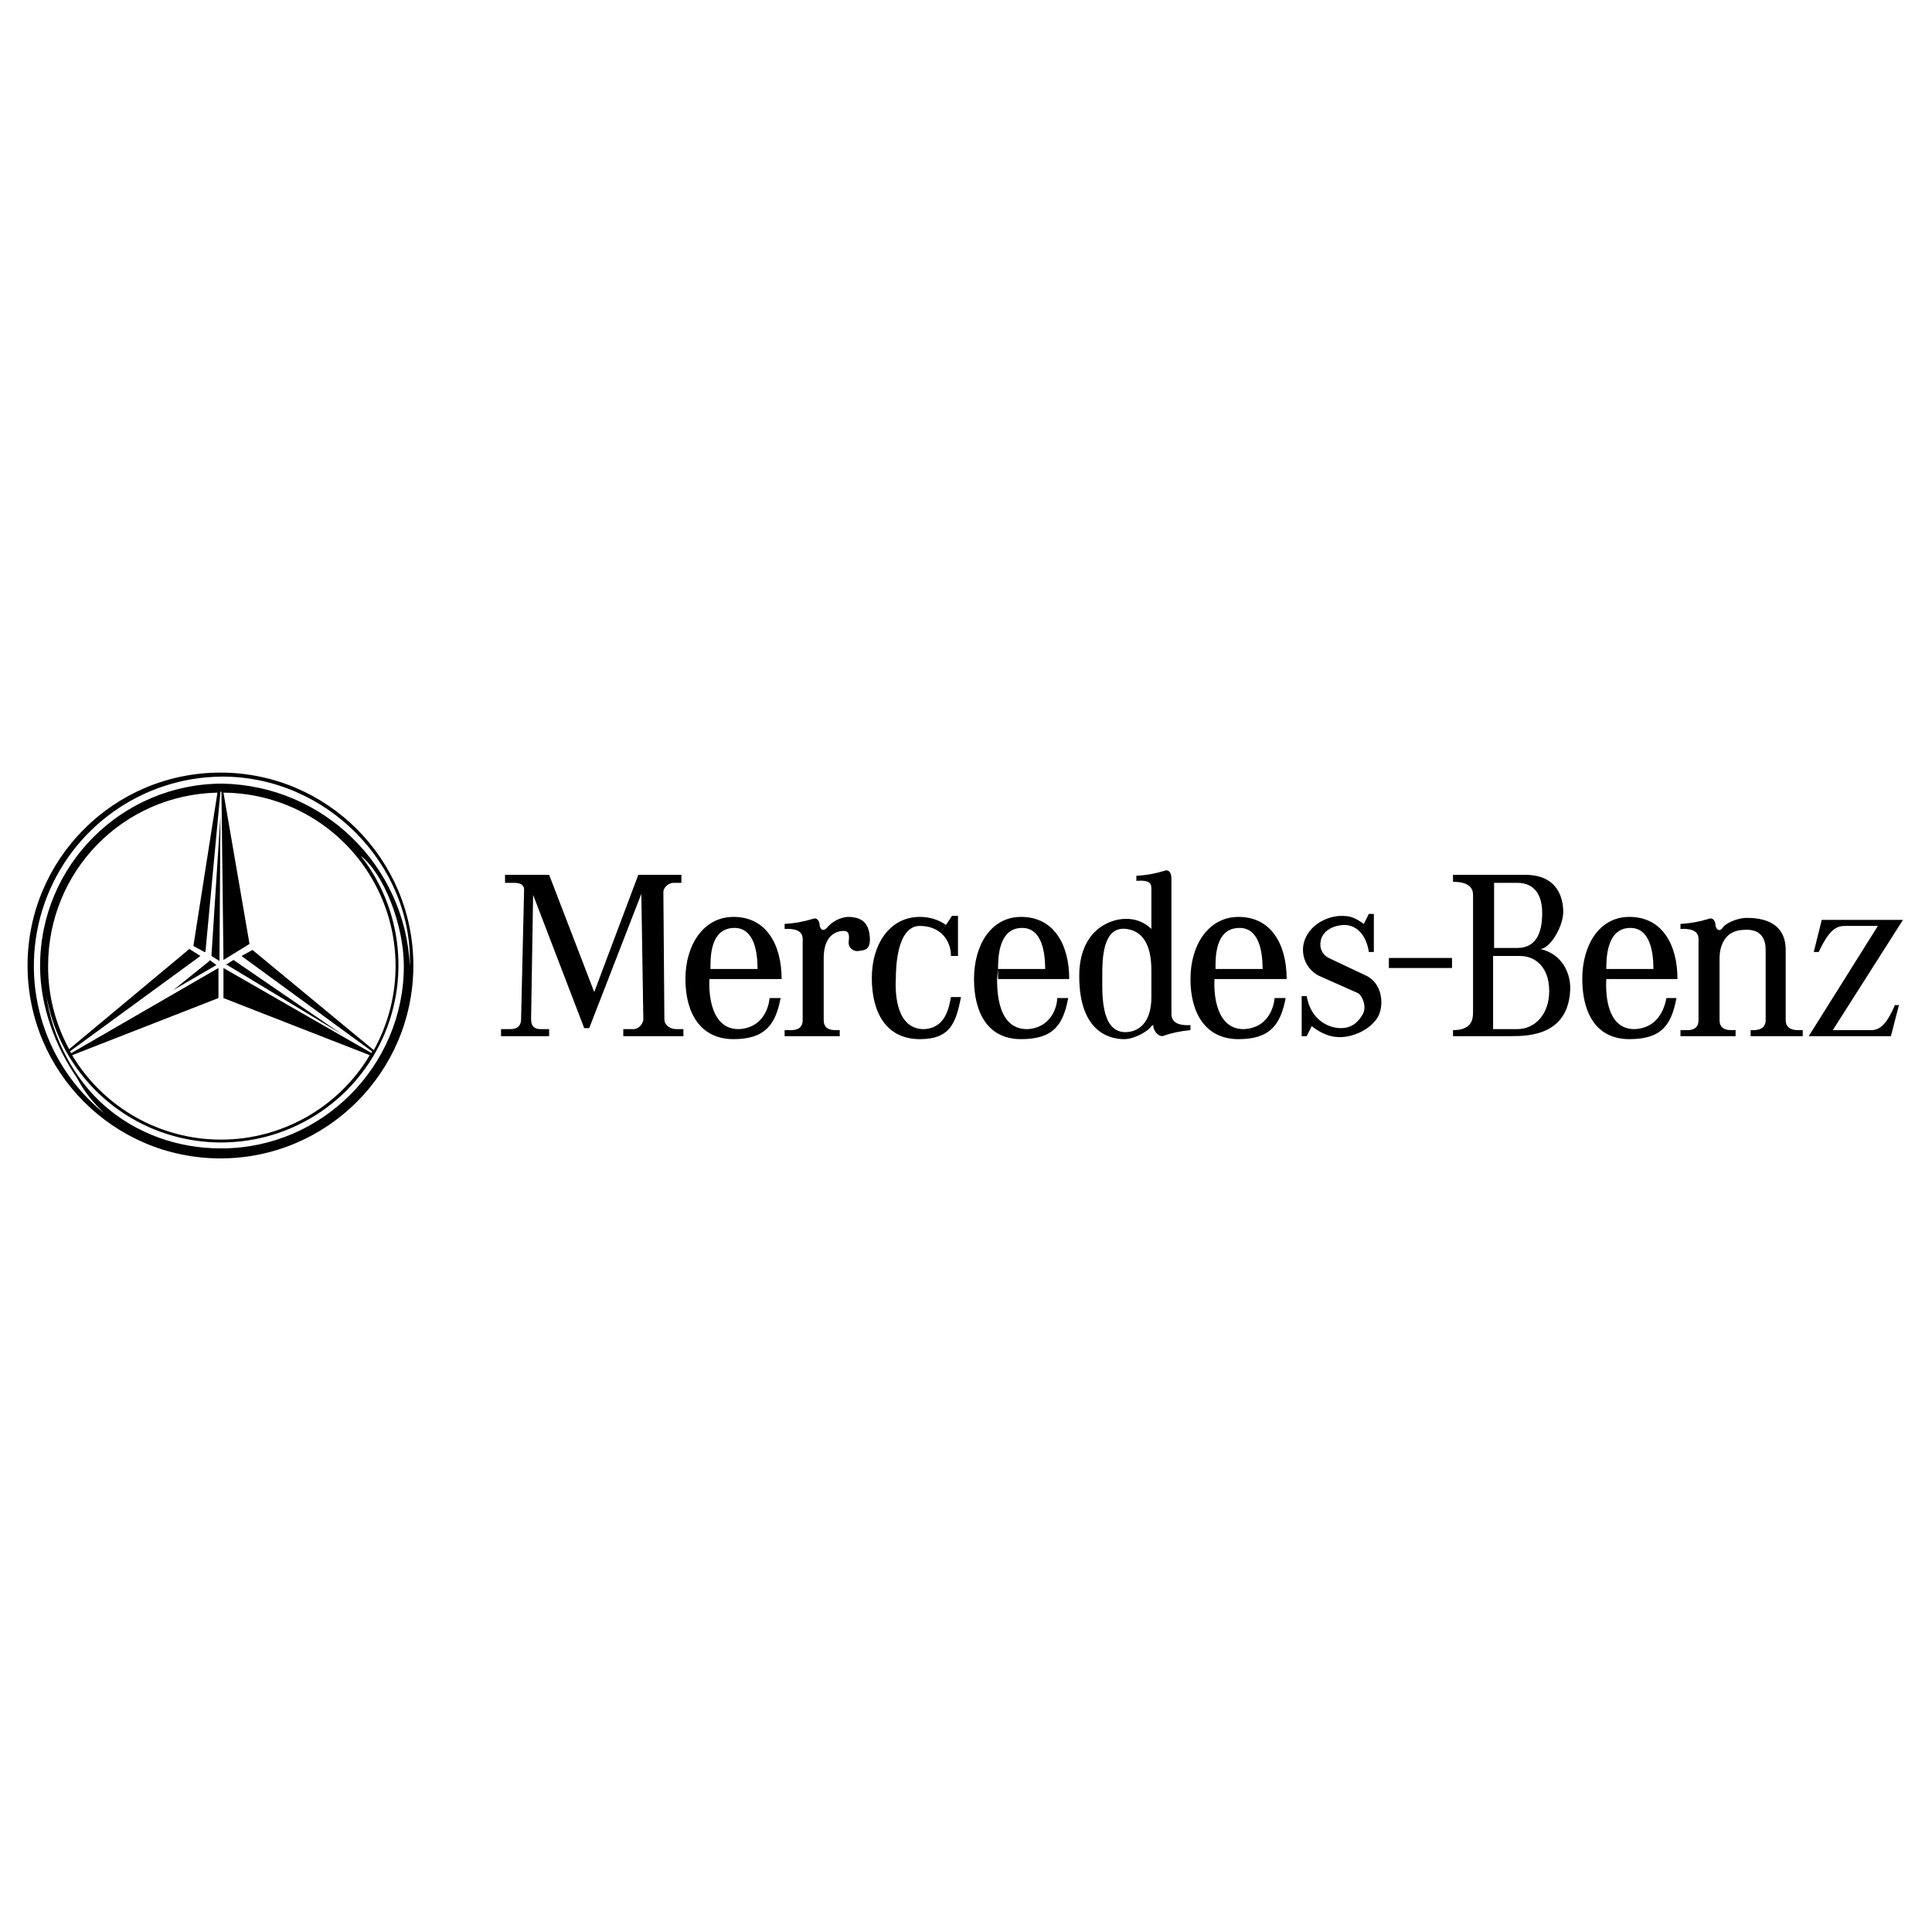
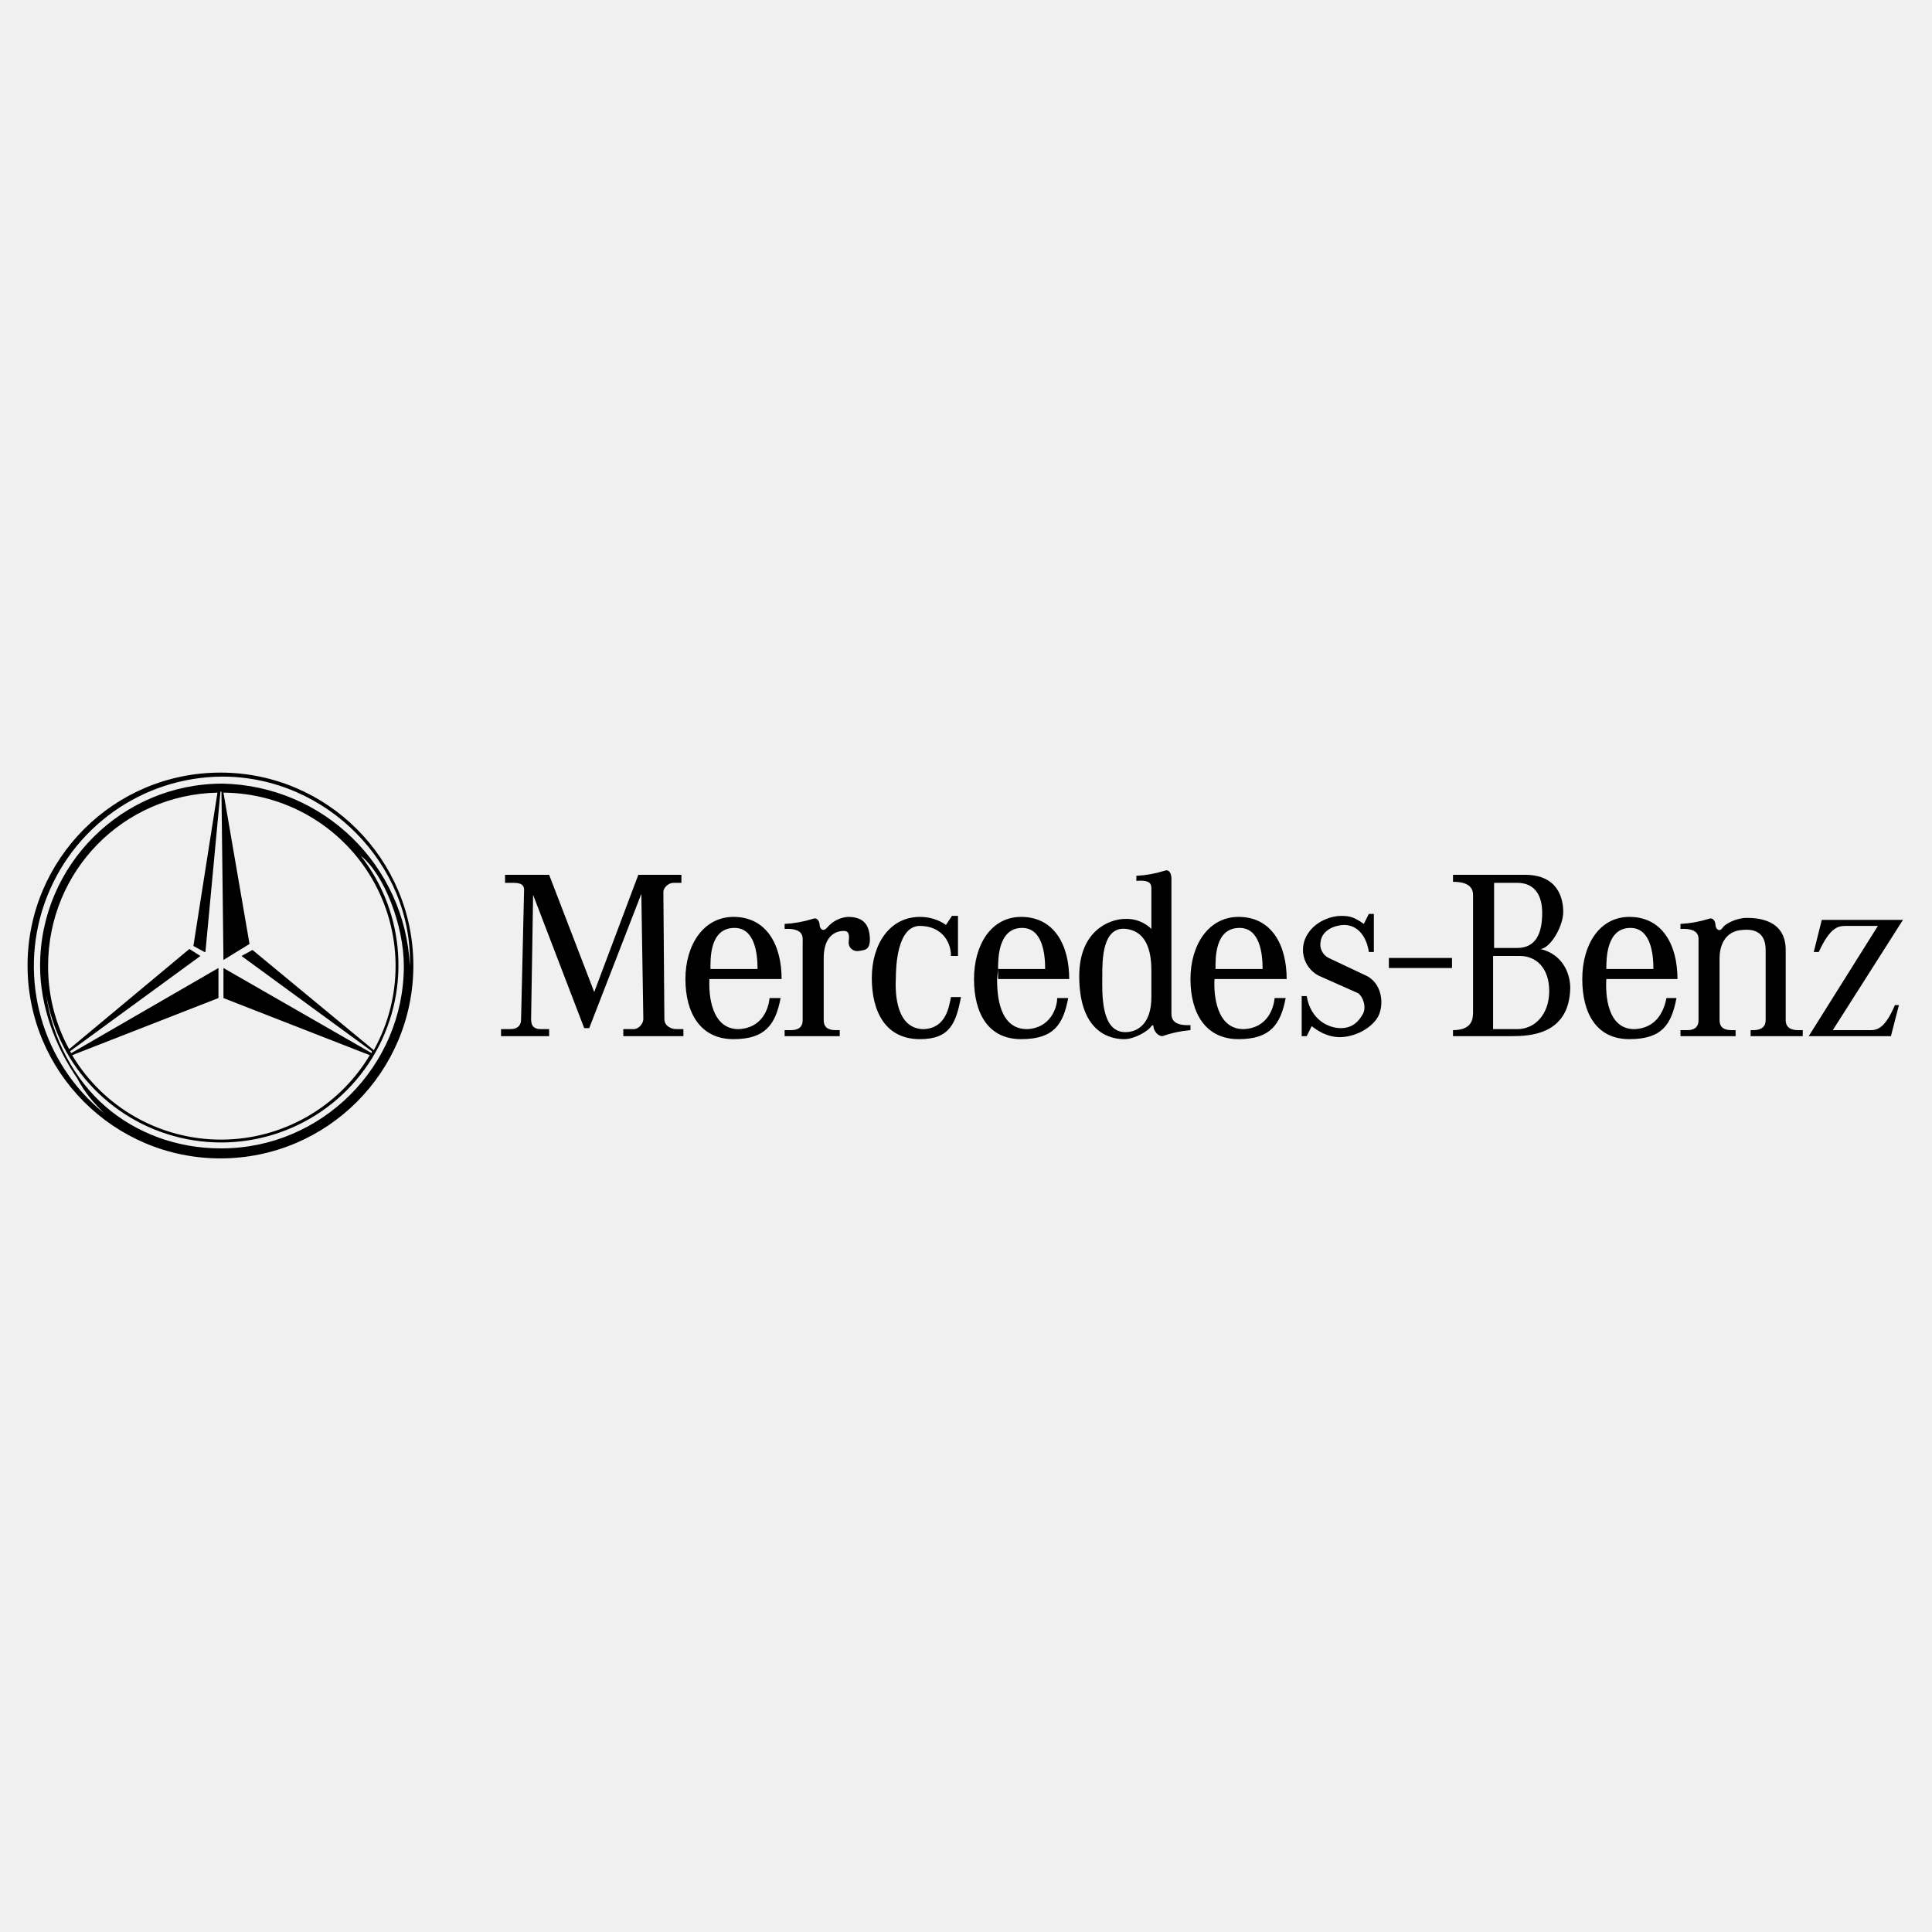
<svg xmlns="http://www.w3.org/2000/svg" viewBox="0 0 192.8 192.8">
-   <g fill-rule="evenodd" clip-rule="evenodd">
-     <path fill="#fff" d="M0 0h192.8v192.8H0V0z" />
-     <path d="m22.5 96.3.8-.5 10.8 7.4-11.6-7zm-.6-.4-.8-.5.9-14-.1 14.5zm-1 0-3.6 2.9 4.3-2.5-.7-.5z" />
-     <path d="M22 77.1a19.2 19.2 0 1 0 0 38.5 19.2 19.2 0 0 0 0-38.5zm0 37.5c-4.3 0-8.4-1.5-11.5-4.2-3-2.6-5.3-6.7-5.9-11.2A17.7 17.7 0 1 0 36 85.4c2.3 1.8 4.3 6.9 4.3 11 0 10-8.2 18.2-18.2 18.2zM20.5 95 22 79h.1l.2 16.8 2.6-1.6-2.6-15.1a17.3 17.3 0 0 1 15 25.7l-12.1-10-1.1.6 13 9.5v.2l-14.8-8.5v3l14.6 5.7a17.3 17.3 0 0 1-29.7 0l14.6-5.7v-3l-14.7 8.5-.1-.2 13-9.5-1.1-.7-12 10a17.2 17.2 0 0 1-2.1-8.3c0-9.5 7.5-17.1 16.9-17.3l-2.4 15.3 1.1.6zm1.7-16.8c-10 0-18.2 8.1-18.2 18.2 0 4 1.5 8 3.7 11.2.8 1.5 1.6 2.4 2.7 3.5a18.9 18.9 0 0 1 11.8-33.6c10.4 0 19 8.8 18.7 18.9a19.1 19.1 0 0 0-18.7-18.2zm84.5 19.5c0-3.4-1.5-6.2-4.8-6.2-3 0-4.7 2.8-4.7 6.2s1.4 6 4.7 6c3.3 0 4.2-1.5 4.7-4.1h-1.1c0 1-.7 3-3 3.1-2.8 0-3-3.4-3-5l.1-1c0-1 0-4.1 2.4-4.1 2 0 2.3 2.5 2.3 4.1h-4.7v1h7.1zM50.4 87.3v.8h.7c.5 0 1.2 0 1.2.7l-.3 12.9c0 .5-.2 1-1.1 1H50v.7h4.8v-.7h-.8c-.6 0-1-.2-1-1l.2-12.4 5.1 13.3h.5l5.2-13.4.2 12.5c0 .4-.4 1-1 1h-1v.7h6v-.7h-.7c-.5 0-1.2-.3-1.2-1L66.2 89c0-.4.5-.9 1-.9h.8v-.8h-4.3L59.3 99l-4.5-11.7h-4.4zm33.4 16.1v-.6h-.4c-.5 0-1.2-.1-1.2-1v-6.2c0-2 1-2.7 2-2.7.4 0 .6.2.5 1-.1.7.5 1.1 1 1s1.2 0 1.1-1.4-.8-2-2.2-2a3 3 0 0 0-2 1c-.4.5-.7.3-.8-.1 0-.4-.2-.9-.7-.7a11.4 11.4 0 0 1-2.8.5v.5c2-.1 1.8.9 1.8 1.3v7.8c0 .9-.7 1-1.2 1h-.6v.6h5.5zm10.6-11.1c-.7-.5-1.6-.8-2.6-.8-3 0-4.8 2.7-4.8 6.1 0 3.4 1.4 6.1 4.8 6.1 3 0 3.6-1.6 4.1-4.2h-1c-.2 1-.5 3.1-2.7 3.2-2.7 0-2.9-3.4-2.8-5.1 0-1 .1-5.2 2.4-5.2 2 0 3.1 1.4 3.1 3h.7v-4H95l-.6.9zm68.7 10.4c-2.7 0-2.9-3.4-2.8-5h7.1c0-3.4-1.5-6.2-4.8-6.2-3 0-4.7 2.8-4.7 6.2s1.4 6 4.7 6c3.3 0 4.2-1.5 4.7-4.1h-1c-.2 1-.8 3-3.2 3.1zm-.4-10.1c2 0 2.3 2.5 2.3 4.1h-4.7c0-1 0-4.1 2.4-4.1zm-38.6 10.1c-2.7 0-3-3.4-2.9-5h7.2c0-3.4-1.5-6.2-4.8-6.2-3 0-4.8 2.8-4.8 6.2s1.5 6 4.8 6c3.2 0 4.2-1.5 4.7-4.1h-1.1c-.1 1-.7 3-3.1 3.1zm-.4-10.1c2 0 2.3 2.5 2.3 4.1h-4.7c0-1-.1-4.1 2.4-4.1zm-50 10.1c-2.7 0-3-3.4-2.9-5H78c0-3.4-1.5-6.2-4.8-6.2-3 0-4.8 2.8-4.8 6.2s1.5 6 4.8 6c3.2 0 4.2-1.5 4.7-4.1h-1.1c-.1 1-.7 3-3.1 3.1zm-.4-10.1c2 0 2.3 2.5 2.3 4.1h-4.7c0-1-.1-4.1 2.4-4.1zm43.6 8.4V87.7c0-.5-.2-1-.7-.8a11.4 11.4 0 0 1-2.8.5v.5c1.4-.1 1.5.3 1.5.8v4a3.5 3.5 0 0 0-2.6-1c-1.6 0-4.6 1.2-4.6 5.7 0 6 3.5 6.3 4.5 6.3s2.4-.8 2.7-1.3c0 0 .2-.2.2 0 0 .4.4 1 .9 1a11.4 11.4 0 0 1 2.8-.6v-.5c-2 .1-1.9-.9-1.9-1.3zm-2-1.5c0 2.7-1.4 3.5-2.6 3.5-2.5 0-2.3-4-2.3-5.6s0-5 2.4-4.7c2.3.3 2.5 2.8 2.5 4.2v2.6zm30-2.9v-1h-6.3v1h6.2zm-15 2.8v4h.5l.5-1c.5.4 1.5 1.1 2.8 1.1 1.3 0 3-.7 3.8-2 .7-1.3.4-3.5-1.3-4.2l-3.6-1.7a1.5 1.5 0 0 1-.8-1.7c.1-.7.8-1.5 2.3-1.6 1.5 0 2.3 1.3 2.5 2.7h.5v-3.8h-.5l-.5 1c-1-.7-1.4-.8-2.3-.8s-2.5.5-3.3 1.8a2.9 2.9 0 0 0 1.4 4.3l3.6 1.6c.5.3.9 1.4.5 2.1-.4.7-1 1.4-2.2 1.4s-3-.8-3.4-3.2h-.5zm23.9-4.7c1-.2 2.2-2.3 2.2-3.7 0-1.3-.5-3.7-3.8-3.7H145v.7c.7 0 2 .1 2 1.3V101c0 .7-.1 1.8-2 1.8v.6h5.8c1.8 0 5.8-.1 5.9-4.8 0-1.5-.8-3.4-3-3.9zm-4.7-6.6h2.3c1.8 0 2.5 1.3 2.5 3 0 2-.6 3.5-2.5 3.5h-2.3v-6.5zm2.4 14.6H149v-7.3h2.7c1.5 0 2.9 1.1 2.9 3.5 0 2.3-1.4 3.8-3.2 3.8zm24.7-7.9v7c0 .9-.8 1-1.2 1h-.3v.6h5.2v-.6h-.5c-.4 0-1.2-.1-1.2-1v-7c0-3.1-2.9-3.2-3.9-3.2s-2.2.6-2.4 1c-.3.4-.6.2-.7-.2 0-.4-.2-.9-.7-.7a11.4 11.4 0 0 1-2.8.5v.5c2-.1 1.8.9 1.8 1.3v7.8c0 .9-.7 1-1.1 1h-.7v.6h5.5v-.6h-.4c-.5 0-1.2-.1-1.2-1v-6.2c0-1 .4-2.7 2.3-2.8 2-.2 2.3 1.1 2.3 2zm4.8.2.8-3.2h8.1l-7 11h3.8c.8 0 1.5-.4 2.4-2.5h.4l-.8 3.1h-8.2l6.9-11h-3.1c-.8 0-1.6 0-2.8 2.6h-.5z" />
-   </g>
+   <path d="M22 77.1a19.2 19.2 0 1 0 0 38.5 19.2 19.2 0 0 0 0-38.5zm0 37.5c-4.3 0-8.4-1.5-11.5-4.2-3-2.6-5.3-6.7-5.9-11.2A17.7 17.7 0 1 0 36 85.4c2.3 1.8 4.3 6.9 4.3 11 0 10-8.2 18.2-18.2 18.2zM20.5 95 22 79h.1l.2 16.8 2.6-1.6-2.6-15.1a17.3 17.3 0 0 1 15 25.7l-12.1-10-1.1.6 13 9.5v.2l-14.8-8.5v3l14.6 5.7a17.3 17.3 0 0 1-29.7 0l14.6-5.7v-3l-14.7 8.5-.1-.2 13-9.5-1.1-.7-12 10a17.2 17.2 0 0 1-2.1-8.3c0-9.5 7.5-17.1 16.9-17.3l-2.4 15.3 1.1.6zm1.7-16.8C12.2 78.2 4 86.3 4 96.4c0 4 1.5 8 3.7 11.2.8 1.5 1.6 2.4 2.7 3.5a18.9 18.9 0 0 1 11.8-33.6c10.4 0 19 8.8 18.7 18.9a19.1 19.1 0 0 0-18.7-18.2zm84.5 19.5c0-3.4-1.5-6.2-4.8-6.2-3 0-4.7 2.8-4.7 6.2s1.4 6 4.7 6c3.3 0 4.2-1.5 4.7-4.1h-1.1c0 1-.7 3-3 3.1-2.8 0-3-3.4-3-5l.1-1c0-1 0-4.1 2.4-4.1 2 0 2.3 2.5 2.3 4.1h-4.7v1h7.1zM50.4 87.3v.8h.7c.5 0 1.2 0 1.2.7l-.3 12.9c0 .5-.2 1-1.1 1H50v.7h4.8v-.7H54c-.6 0-1-.2-1-1l.2-12.4 5.1 13.3h.5L64 89.2l.2 12.5c0 .4-.4 1-1 1h-1v.7h6v-.7h-.7c-.5 0-1.2-.3-1.2-1L66.2 89c0-.4.5-.9 1-.9h.8v-.8h-4.3L59.3 99l-4.5-11.7h-4.4zm33.4 16.1v-.6h-.4c-.5 0-1.2-.1-1.2-1v-6.2c0-2 1-2.7 2-2.7.4 0 .6.2.5 1-.1.7.5 1.1 1 1s1.2 0 1.1-1.4-.8-2-2.2-2a3 3 0 0 0-2 1c-.4.5-.7.3-.8-.1 0-.4-.2-.9-.7-.7a11.4 11.4 0 0 1-2.8.5v.5c2-.1 1.8.9 1.8 1.3v7.8c0 .9-.7 1-1.2 1h-.6v.6h5.5zm10.6-11.1c-.7-.5-1.6-.8-2.6-.8-3 0-4.8 2.7-4.8 6.1 0 3.4 1.4 6.1 4.8 6.1 3 0 3.6-1.6 4.1-4.2h-1c-.2 1-.5 3.1-2.7 3.2-2.7 0-2.9-3.4-2.8-5.1 0-1 .1-5.2 2.4-5.2 2 0 3.1 1.4 3.1 3h.7v-4H95l-.6.9zm68.7 10.4c-2.7 0-2.9-3.4-2.8-5h7.1c0-3.4-1.5-6.2-4.8-6.2-3 0-4.7 2.8-4.7 6.2s1.4 6 4.7 6c3.3 0 4.2-1.5 4.7-4.1h-1c-.2 1-.8 3-3.2 3.1zm-.4-10.1c2 0 2.3 2.5 2.3 4.1h-4.7c0-1 0-4.1 2.4-4.1zm-38.6 10.1c-2.7 0-3-3.4-2.9-5h7.2c0-3.4-1.5-6.2-4.8-6.2-3 0-4.8 2.8-4.8 6.2s1.5 6 4.8 6c3.2 0 4.2-1.5 4.7-4.1h-1.1c-.1 1-.7 3-3.1 3.1zm-.4-10.1c2 0 2.3 2.5 2.3 4.1h-4.7c0-1-.1-4.1 2.4-4.1zm-50 10.1c-2.7 0-3-3.4-2.9-5H78c0-3.4-1.5-6.2-4.8-6.2-3 0-4.8 2.8-4.8 6.2s1.5 6 4.8 6c3.2 0 4.2-1.5 4.7-4.1h-1.1c-.1 1-.7 3-3.1 3.1zm-.4-10.1c2 0 2.3 2.5 2.3 4.1h-4.7c0-1-.1-4.1 2.4-4.1zm43.6 8.4V87.7c0-.5-.2-1-.7-.8a11.4 11.4 0 0 1-2.8.5v.5c1.4-.1 1.5.3 1.5.8v4a3.5 3.5 0 0 0-2.6-1c-1.6 0-4.6 1.2-4.6 5.7 0 6 3.5 6.3 4.5 6.3s2.4-.8 2.7-1.3c0 0 .2-.2.2 0 0 .4.4 1 .9 1a11.4 11.4 0 0 1 2.8-.6v-.5c-2 .1-1.9-.9-1.9-1.3zm-2-1.5c0 2.7-1.4 3.5-2.6 3.5-2.5 0-2.3-4-2.3-5.6s0-5 2.4-4.7c2.3.3 2.5 2.8 2.5 4.2v2.6zm30-2.9v-1h-6.3v1h6.2zm-15 2.8v4h.5l.5-1c.5.4 1.5 1.1 2.8 1.1 1.3 0 3-.7 3.8-2 .7-1.3.4-3.5-1.3-4.2l-3.6-1.7a1.5 1.5 0 0 1-.8-1.7c.1-.7.8-1.5 2.3-1.6 1.5 0 2.3 1.3 2.5 2.7h.5v-3.8h-.5l-.5 1c-1-.7-1.4-.8-2.3-.8s-2.5.5-3.3 1.8a2.9 2.9 0 0 0 1.4 4.3l3.6 1.6c.5.3.9 1.4.5 2.1-.4.7-1 1.4-2.2 1.4s-3-.8-3.4-3.2h-.5zm23.9-4.7c1-.2 2.2-2.3 2.2-3.7 0-1.3-.5-3.7-3.8-3.7H145v.7c.7 0 2 .1 2 1.3V101c0 .7-.1 1.8-2 1.8v.6h5.8c1.8 0 5.8-.1 5.9-4.8 0-1.5-.8-3.4-3-3.9zm-4.7-6.6h2.3c1.8 0 2.5 1.3 2.5 3 0 2-.6 3.5-2.5 3.5h-2.3v-6.5zm2.4 14.6H149v-7.3h2.7c1.5 0 2.9 1.1 2.9 3.5 0 2.3-1.4 3.8-3.2 3.8zm24.7-7.9v7c0 .9-.8 1-1.2 1h-.3v.6h5.2v-.6h-.5c-.4 0-1.2-.1-1.2-1v-7c0-3.1-2.9-3.2-3.9-3.2s-2.2.6-2.4 1c-.3.4-.6.2-.7-.2 0-.4-.2-.9-.7-.7a11.4 11.4 0 0 1-2.8.5v.5c2-.1 1.8.9 1.8 1.3v7.8c0 .9-.7 1-1.1 1h-.7v.6h5.5v-.6h-.4c-.5 0-1.2-.1-1.2-1v-6.2c0-1 .4-2.7 2.3-2.8 2-.2 2.3 1.1 2.3 2zm4.8.2.8-3.2h8.1l-7 11h3.8c.8 0 1.5-.4 2.4-2.5h.4l-.8 3.1h-8.2l6.9-11h-3.1c-.8 0-1.6 0-2.8 2.6h-.5z" class="bz-2" />
</svg>
